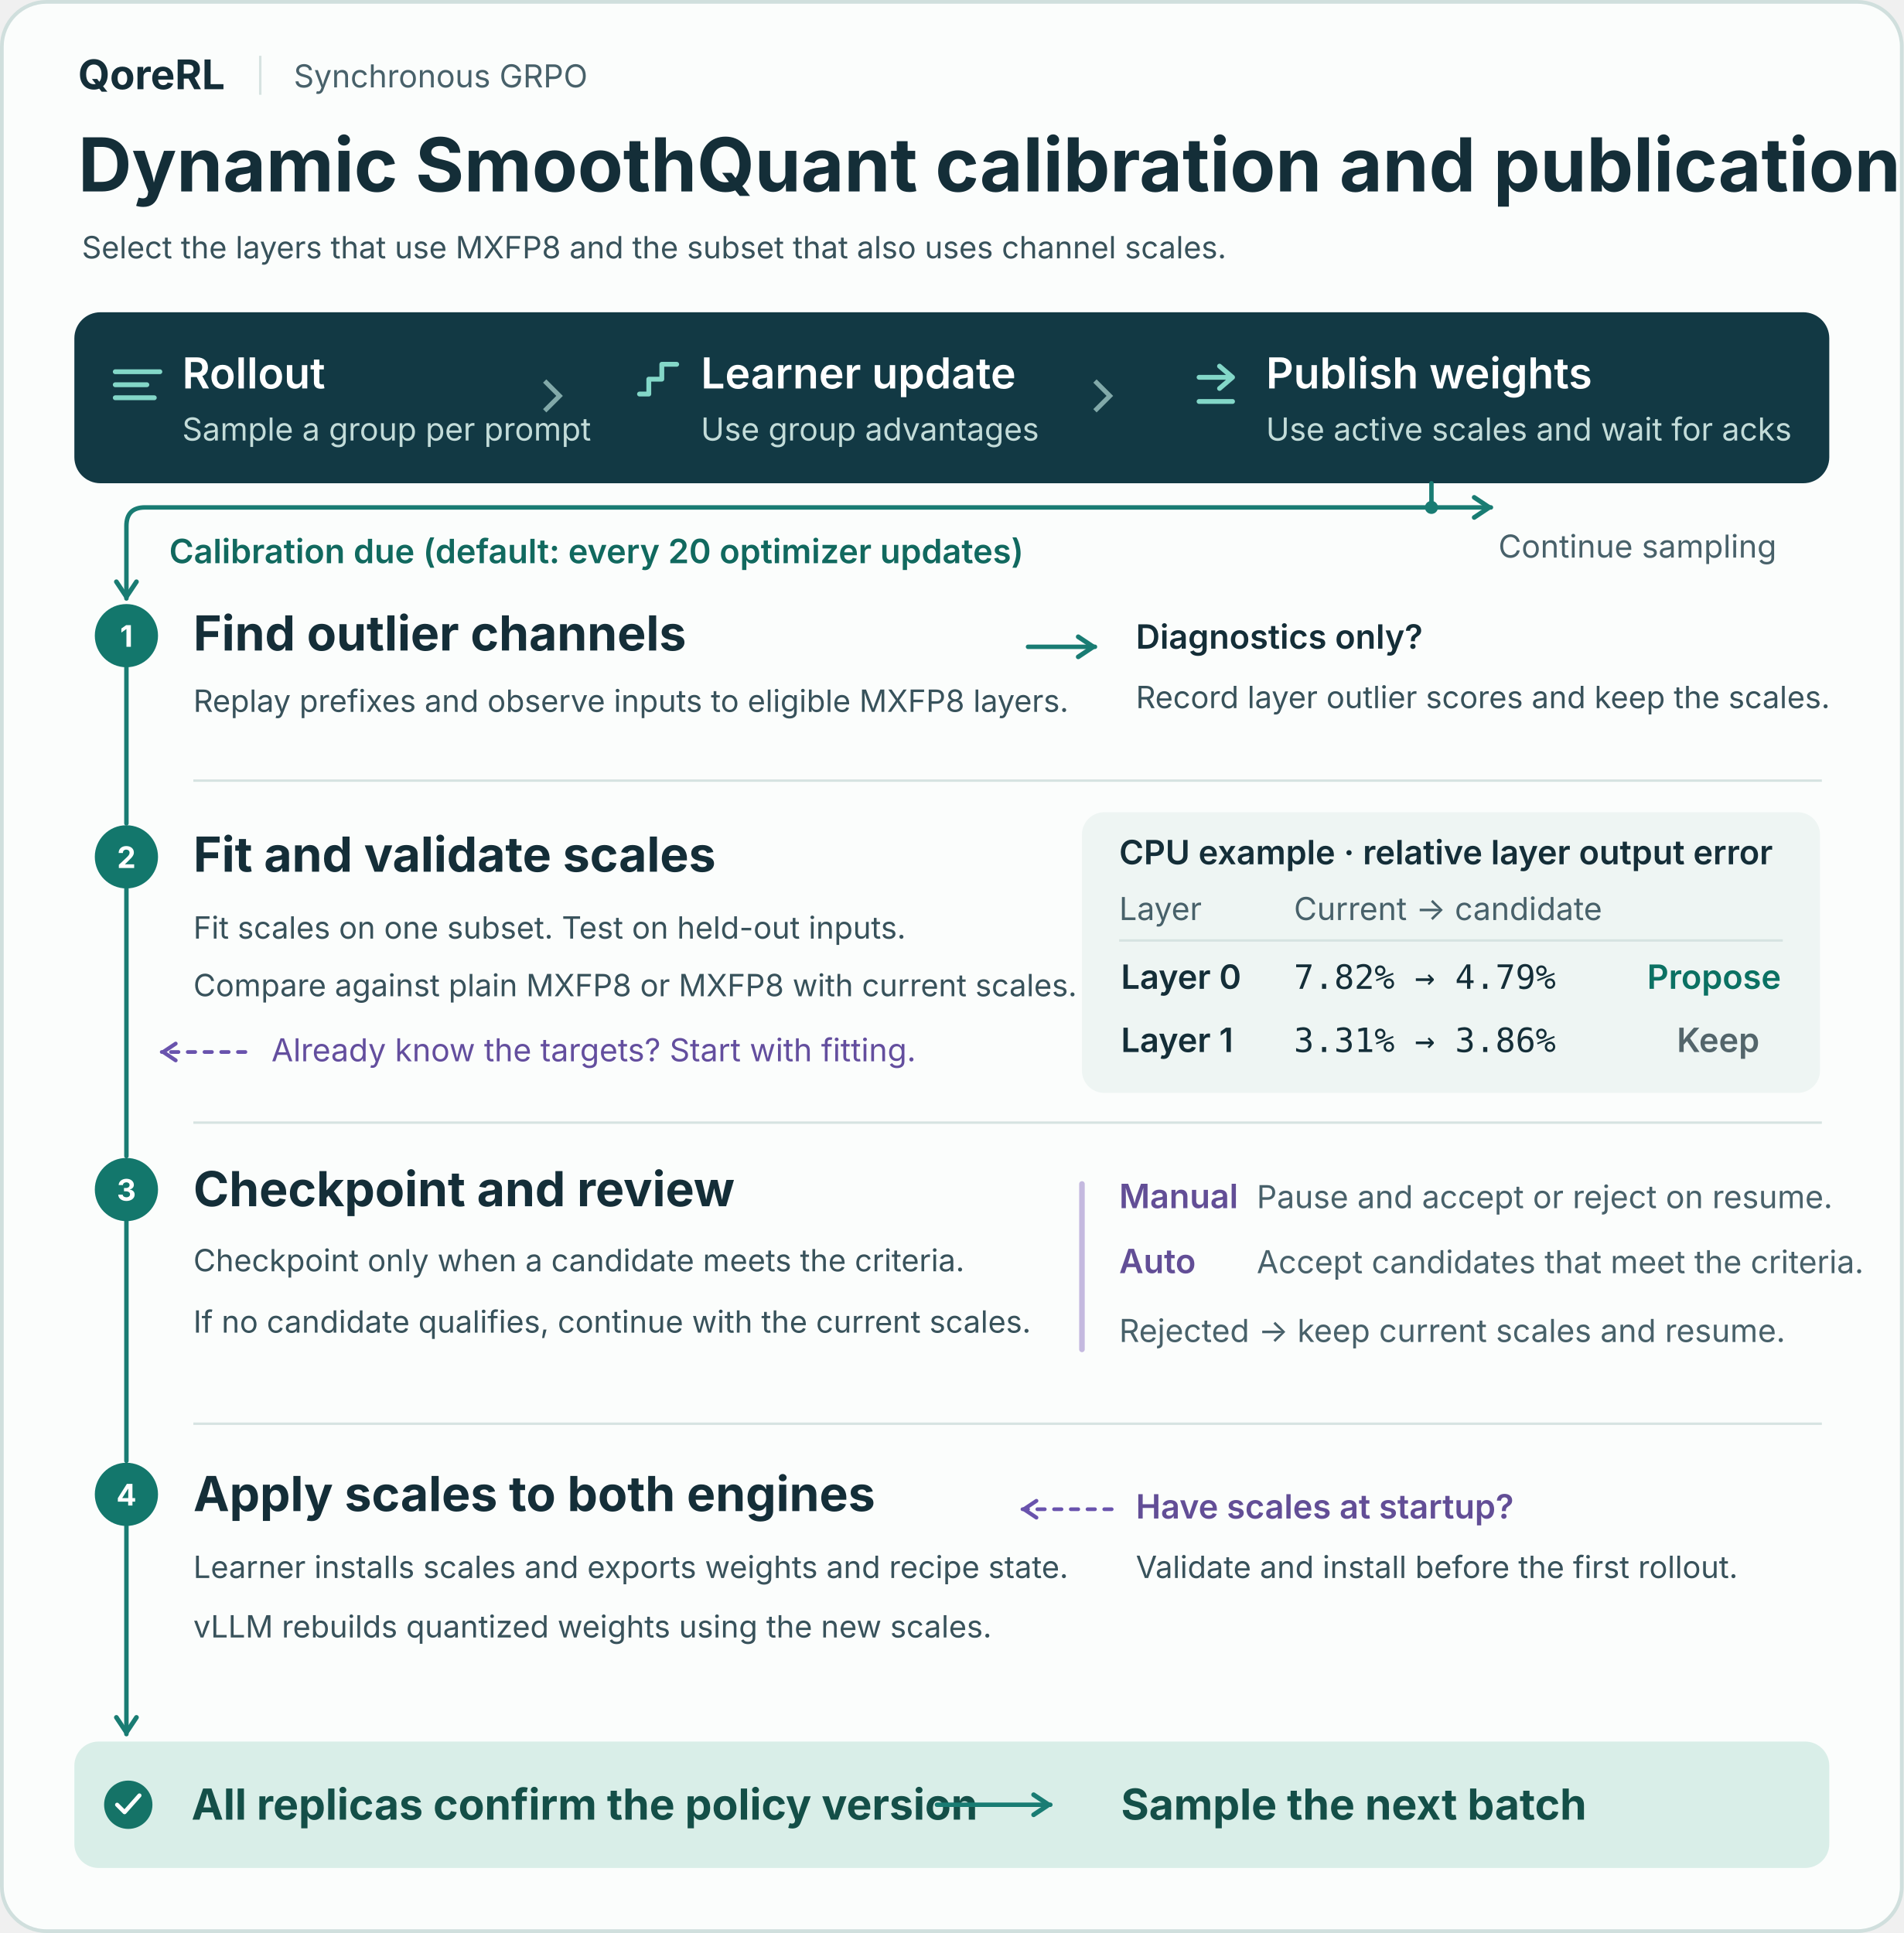
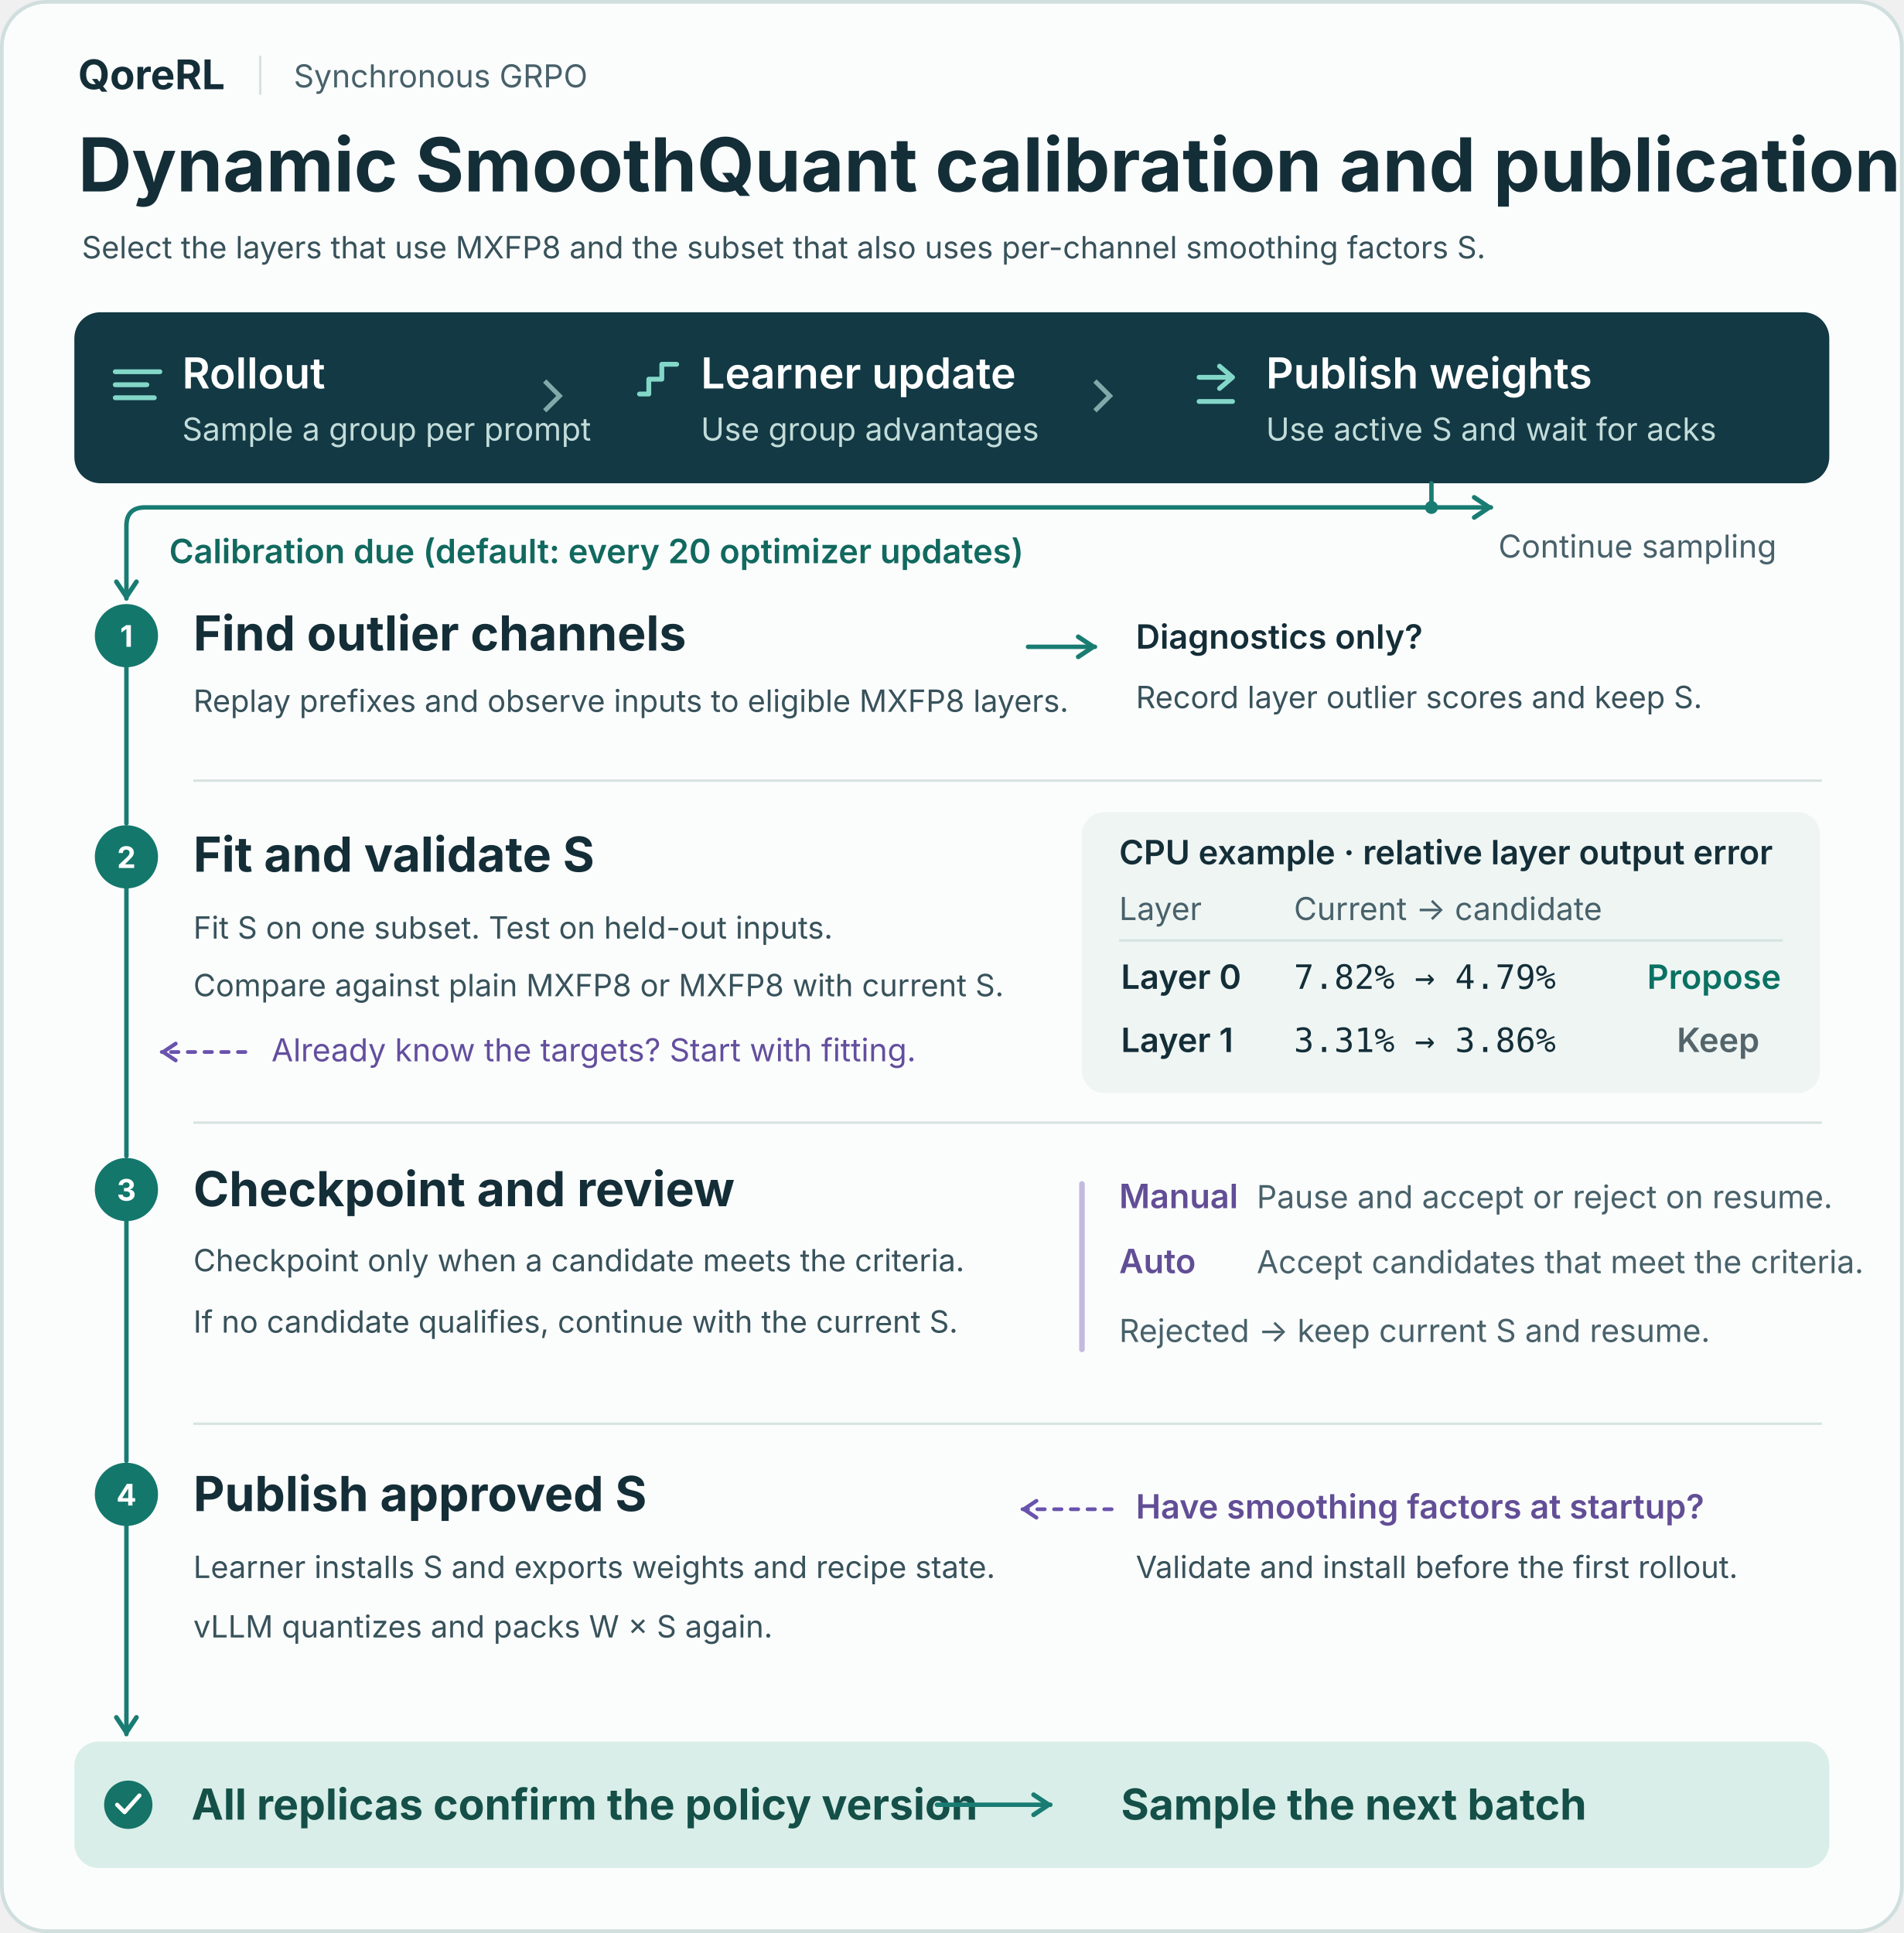
<svg xmlns="http://www.w3.org/2000/svg" width="1024" height="1040" viewBox="0 0 1024 1040" role="img" aria-labelledby="title desc" xml:lang="en">
  <defs>
    <style>
      text { font-family: Inter, -apple-system, BlinkMacSystemFont, "Segoe UI", "PingFang SC", "Noto Sans CJK SC", "Microsoft YaHei", sans-serif; fill: #142e38; }
      .title { font-size: 40px; font-weight: 700; }
      .stage { font-size: 26px; font-weight: 650; }
      .body { font-size: 16.5px; fill: #38525b; }
      .small { font-size: 17px; fill: #48616a; }
      .label { font-size: 18px; font-weight: 620; }
      .number { font-size: 16px; font-weight: 700; fill: white; text-anchor: middle; }
      .rule { stroke: #d6e3e1; stroke-width: 1.3; }
      .route { fill: none; stroke: #197c73; stroke-width: 2.4; stroke-linecap: round; stroke-linejoin: round; }
      .enter { fill: none; stroke: #6953ad; stroke-width: 2; stroke-dasharray: 4 5; stroke-linecap: round; }
      .mono { font-family: ui-monospace, "SFMono-Regular", Consolas, monospace; font-variant-numeric: tabular-nums; }
    </style>
    <marker id="forward" viewBox="0 0 8 8" refX="6" refY="4" markerWidth="6" markerHeight="6" orient="auto">
      <path d="m1 1 4.5 3L1 7" fill="none" stroke="#197c73" stroke-width="1.4" stroke-linecap="round" stroke-linejoin="round" />
    </marker>
    <marker id="entry" viewBox="0 0 8 8" refX="6" refY="4" markerWidth="6" markerHeight="6" orient="auto">
      <path d="m1 1 4.5 3L1 7" fill="none" stroke="#6953ad" stroke-width="1.4" stroke-linecap="round" stroke-linejoin="round" />
    </marker>
  </defs>
  <rect x="1" y="1" width="1022" height="1038" rx="24" fill="#fbfdfc" stroke="#d0dfdd" stroke-width="2" />
  <text x="42" y="48" font-size="22" font-weight="740" fill="#126c64">QoreRL</text>
  <path d="M140 30v21" class="rule" />
  <text x="158" y="47" class="small">Synchronous GRPO</text>
  <text x="42" y="103" class="title">Dynamic SmoothQuant calibration and publication</text>
-   <text x="44" y="139" class="body">Select the layers that use MXFP8 and the subset that also uses channel scales.</text>
+   <text x="44" y="139" class="body">Select the layers that use MXFP8 and the subset that also uses per-channel smoothing factors S.</text>
  <rect x="40" y="168" width="944" height="92" rx="14" fill="#123944" />
  <g fill="none" stroke="#83d7c8" stroke-width="2.6" stroke-linecap="round" stroke-linejoin="round">
    <path d="M62 200h24m-24 7h17m-17 7h21" />
    <path d="M344 212h5v-8h7v-8h8" />
    <path d="M645 203h17m-6-6 7 6-7 6m-11 7h18" />
  </g>
  <g font-size="23" font-weight="640" style="fill:white">
    <text x="98" y="209" style="fill:white">Rollout</text>
    <text x="377" y="209" style="fill:white">Learner update</text>
    <text x="681" y="209" style="fill:white">Publish weights</text>
  </g>
  <g font-size="17">
    <text x="98" y="237" style="fill:#c3dcd9">Sample a group per prompt</text>
    <text x="377" y="237" style="fill:#c3dcd9">Use group advantages</text>
-     <text x="681" y="237" style="fill:#c3dcd9">Use active scales and wait for acks</text>
+     <text x="681" y="237" style="fill:#c3dcd9">Use active S and wait for acks</text>
  </g>
  <path d="m293 205 8 8-8 8m296-16 8 8-8 8" fill="none" stroke="#82a9a9" stroke-width="2.5" />
  <path d="M770 260v13H78q-10 0-10 10v39" class="route" marker-end="url(#forward)" />
  <path d="M770 273h32" class="route" marker-end="url(#forward)" />
  <circle cx="770" cy="273" r="3.5" fill="#197c73" />
  <text x="91" y="303" class="label" style="fill:#11695f">Calibration due (default: every 20 optimizer updates)</text>
  <text x="806" y="300" class="small">Continue sampling</text>
  <path d="M68 359v84 M68 478v144 M68 657v129" class="route" />
  <path d="M68 821v112" class="route" marker-end="url(#forward)" />
  <line x1="104" y1="420" x2="980" y2="420" class="rule" />
  <line x1="104" y1="604" x2="980" y2="604" class="rule" />
  <line x1="104" y1="766" x2="980" y2="766" class="rule" />
  <circle cx="68" cy="342" r="17" fill="#13776c" />
  <text x="68" y="348" class="number">1</text>
  <text x="104" y="350" class="stage">Find outlier channels</text>
  <text x="104" y="383" class="body">Replay prefixes and observe inputs to eligible MXFP8 layers.</text>
  <path d="M553 348h36" class="route" marker-end="url(#forward)" />
  <text x="611" y="349" class="label">Diagnostics only?</text>
-   <text x="611" y="381" class="body">Record layer outlier scores and keep the scales.</text>
+   <text x="611" y="381" class="body">Record layer outlier scores and keep S.</text>
  <circle cx="68" cy="461" r="17" fill="#13776c" />
  <text x="68" y="467" class="number">2</text>
-   <text x="104" y="469" class="stage">Fit and validate scales</text>
-   <text x="104" y="505" class="body">Fit scales on one subset. Test on held-out inputs.</text>
-   <text x="104" y="536" class="body">Compare against plain MXFP8 or MXFP8 with current scales.</text>
+   <text x="104" y="469" class="stage">Fit and validate S</text>
+   <text x="104" y="505" class="body">Fit S on one subset. Test on held-out inputs.</text>
+   <text x="104" y="536" class="body">Compare against plain MXFP8 or MXFP8 with current S.</text>
  <path d="M132 566H87" class="enter" marker-end="url(#entry)" />
  <text x="146" y="571" class="small" style="fill:#634e9e">Already know the targets? Start with fitting.</text>
  <rect x="582" y="437" width="397" height="151" rx="12" fill="#eef5f3" />
  <text x="602" y="465" class="label">CPU example · relative layer output error</text>
  <text x="602" y="495" class="small">Layer</text>
  <text x="696" y="495" class="small">Current → candidate</text>
  <path d="M602 506h357" class="rule" />
  <text x="603" y="532" class="label">Layer 0</text>
  <text x="696" y="532" class="mono" font-size="18">7.82% → 4.79%</text>
  <text x="886" y="532" class="label" style="fill:#0b7163">Propose</text>
  <text x="603" y="566" class="label">Layer 1</text>
  <text x="696" y="566" class="mono" font-size="18">3.31% → 3.86%</text>
  <text x="902" y="566" class="label" style="fill:#53656b">Keep</text>
  <circle cx="68" cy="640" r="17" fill="#13776c" />
  <text x="68" y="646" class="number">3</text>
  <text x="104" y="649" class="stage">Checkpoint and review</text>
  <text x="104" y="684" class="body">Checkpoint only when a candidate meets the criteria.</text>
-   <text x="104" y="717" class="body">If no candidate qualifies, continue with the current scales.</text>
+   <text x="104" y="717" class="body">If no candidate qualifies, continue with the current S.</text>
  <path d="M582 637v89" stroke="#c4b9df" stroke-width="3" stroke-linecap="round" />
  <text x="602" y="650" class="label" style="fill:#624e96">Manual</text>
  <text x="676" y="650" class="small">Pause and accept or reject on resume.</text>
  <text x="602" y="685" class="label" style="fill:#624e96">Auto</text>
  <text x="676" y="685" class="small">Accept candidates that meet the criteria.</text>
-   <text x="602" y="722" class="small">Rejected → keep current scales and resume.</text>
+   <text x="602" y="722" class="small">Rejected → keep current S and resume.</text>
  <circle cx="68" cy="804" r="17" fill="#13776c" />
  <text x="68" y="810" class="number">4</text>
-   <text x="104" y="813" class="stage">Apply scales to both engines</text>
-   <text x="104" y="849" class="body">Learner installs scales and exports weights and recipe state.</text>
-   <text x="104" y="881" class="body">vLLM rebuilds quantized weights using the new scales.</text>
+   <text x="104" y="813" class="stage">Publish approved S</text>
+   <text x="104" y="849" class="body">Learner installs S and exports weights and recipe state.</text>
+   <text x="104" y="881" class="body">vLLM quantizes and packs W × S again.</text>
  <path d="M598 812h-48" class="enter" marker-end="url(#entry)" />
-   <text x="611" y="817" class="label" style="fill:#624e96">Have scales at startup?</text>
+   <text x="611" y="817" class="label" style="fill:#624e96">Have smoothing factors at startup?</text>
  <text x="611" y="849" class="body">Validate and install before the first rollout.</text>
  <rect x="40" y="937" width="944" height="68" rx="13" fill="#d9eee8" />
  <circle cx="69" cy="971" r="13" fill="#157367" />
  <path d="m63 971 4 4 8-9" fill="none" stroke="white" stroke-width="2.2" stroke-linecap="round" stroke-linejoin="round" />
  <text x="103" y="979" font-size="23" font-weight="650" style="fill:#144f48">All replicas confirm the policy version</text>
  <path d="M504 971h61" class="route" marker-end="url(#forward)" />
  <text x="603" y="979" font-size="23" font-weight="650" style="fill:#144f48">Sample the next batch</text>
</svg>
